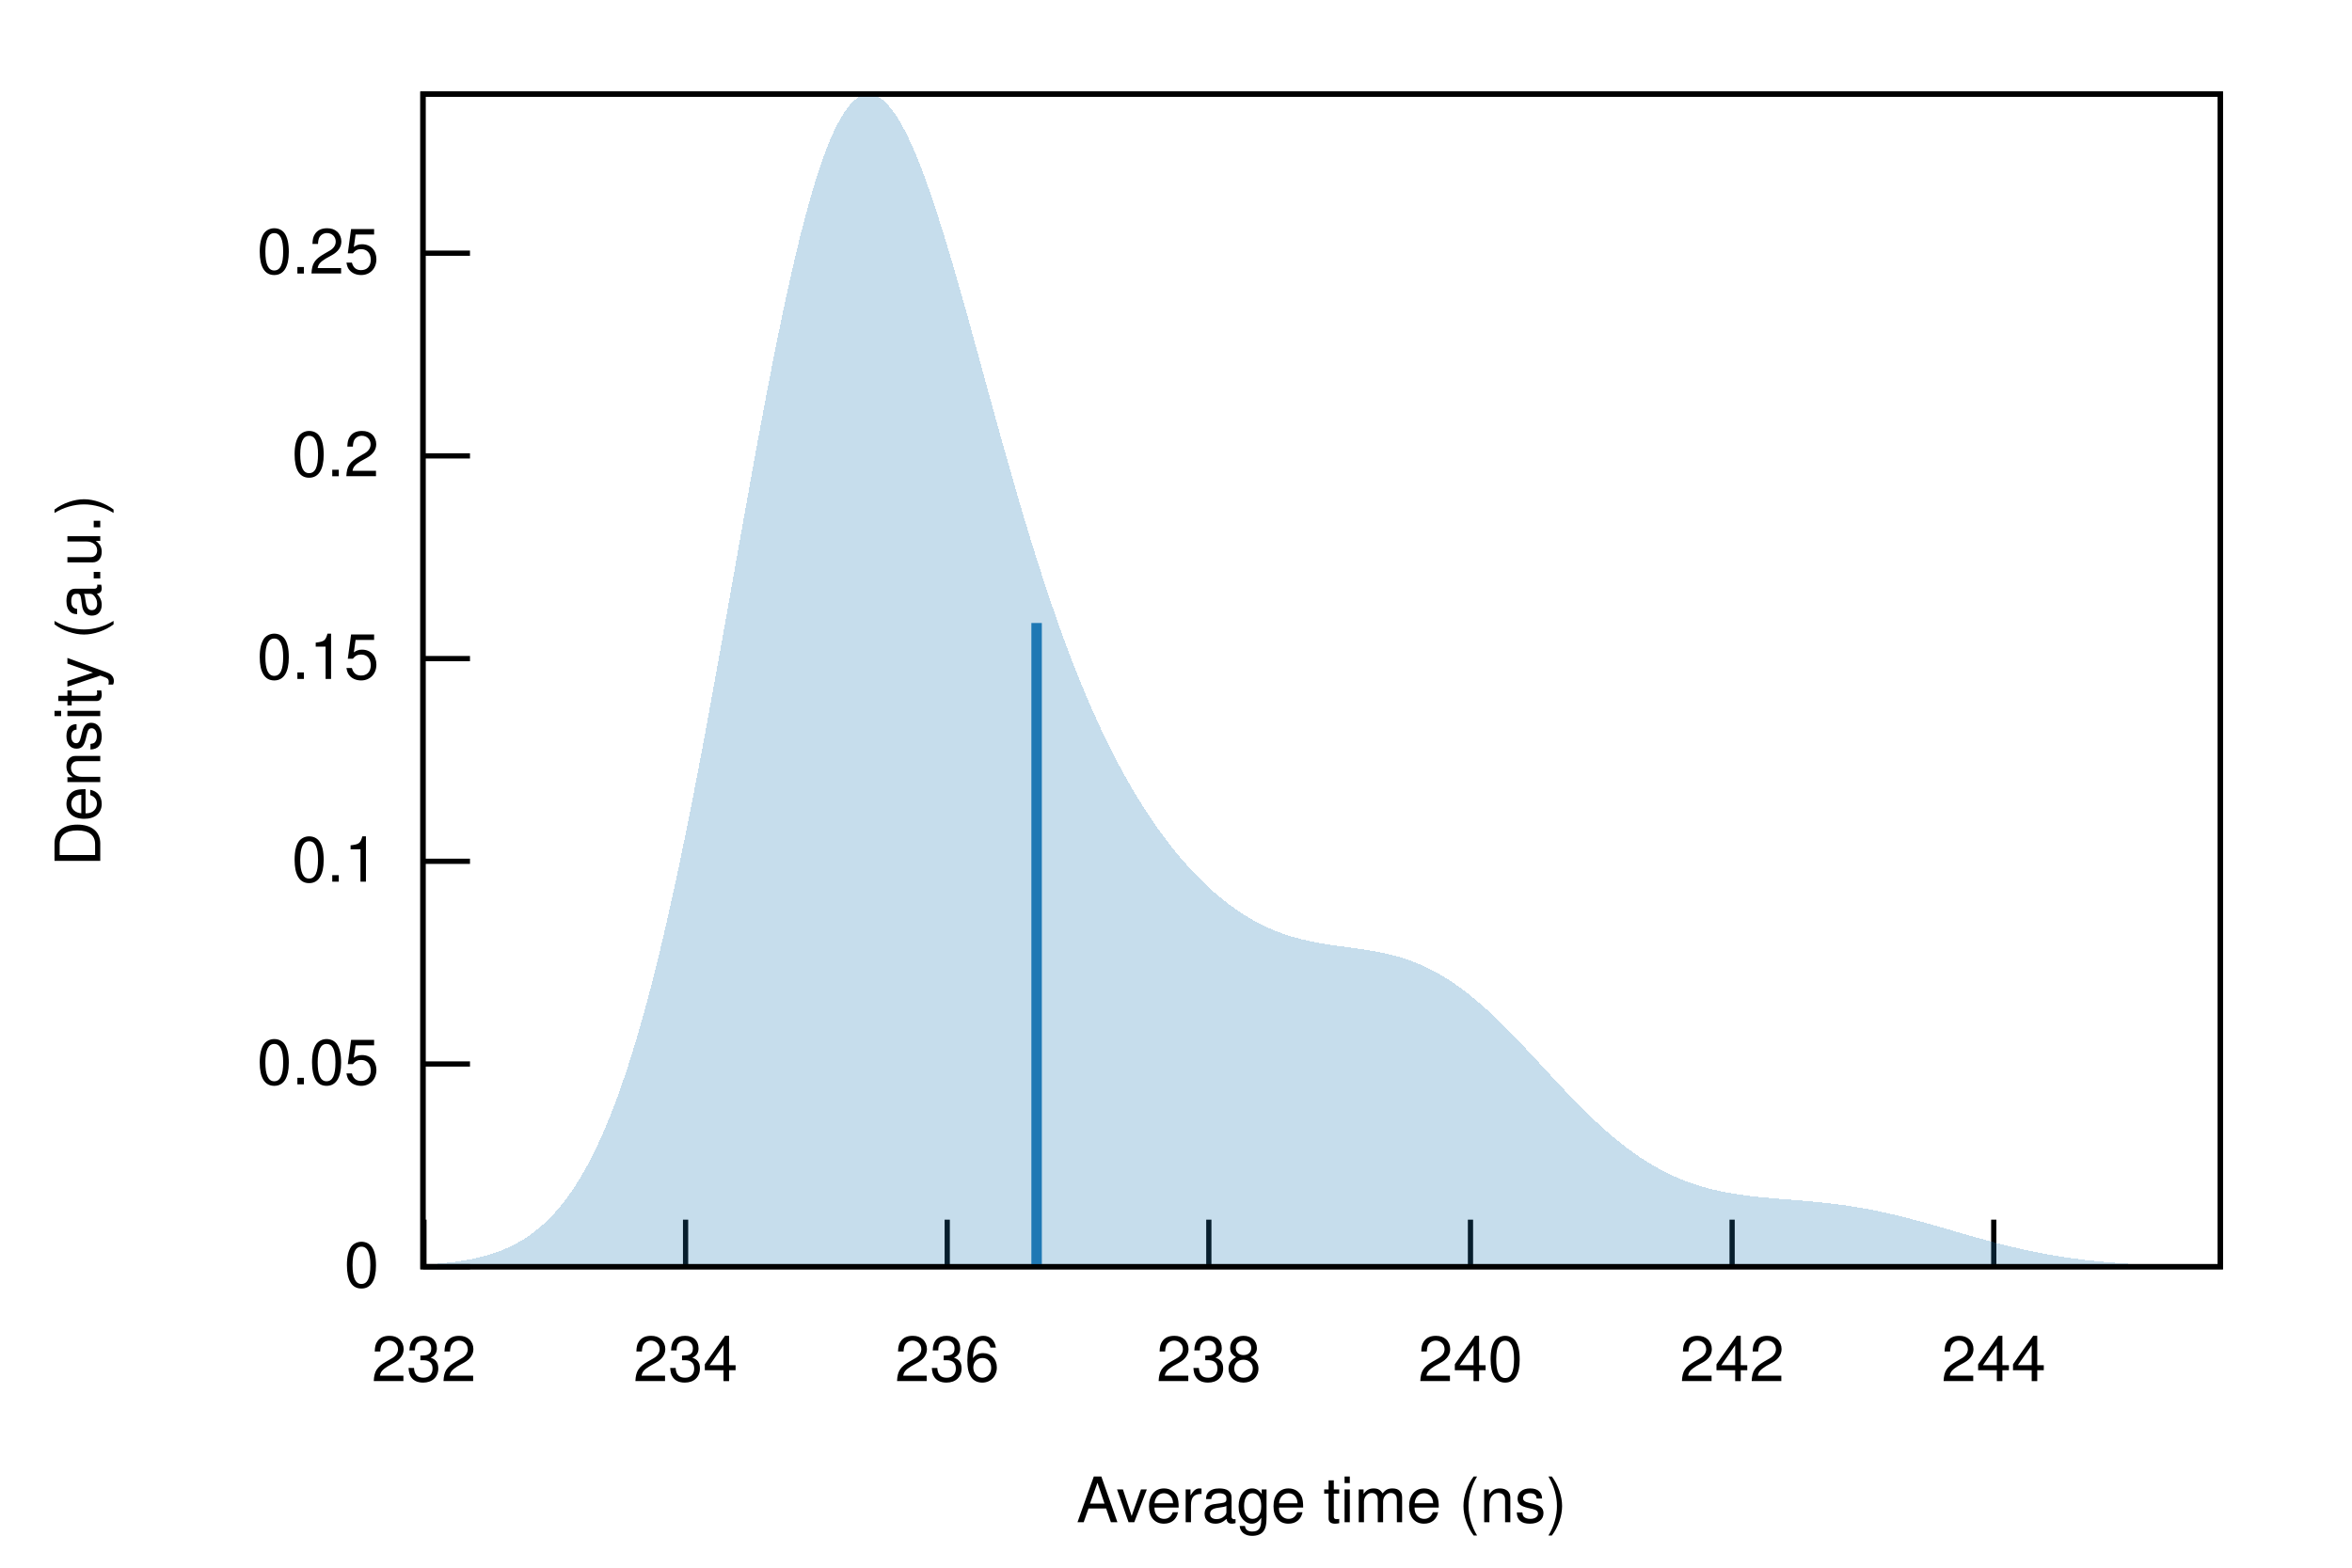
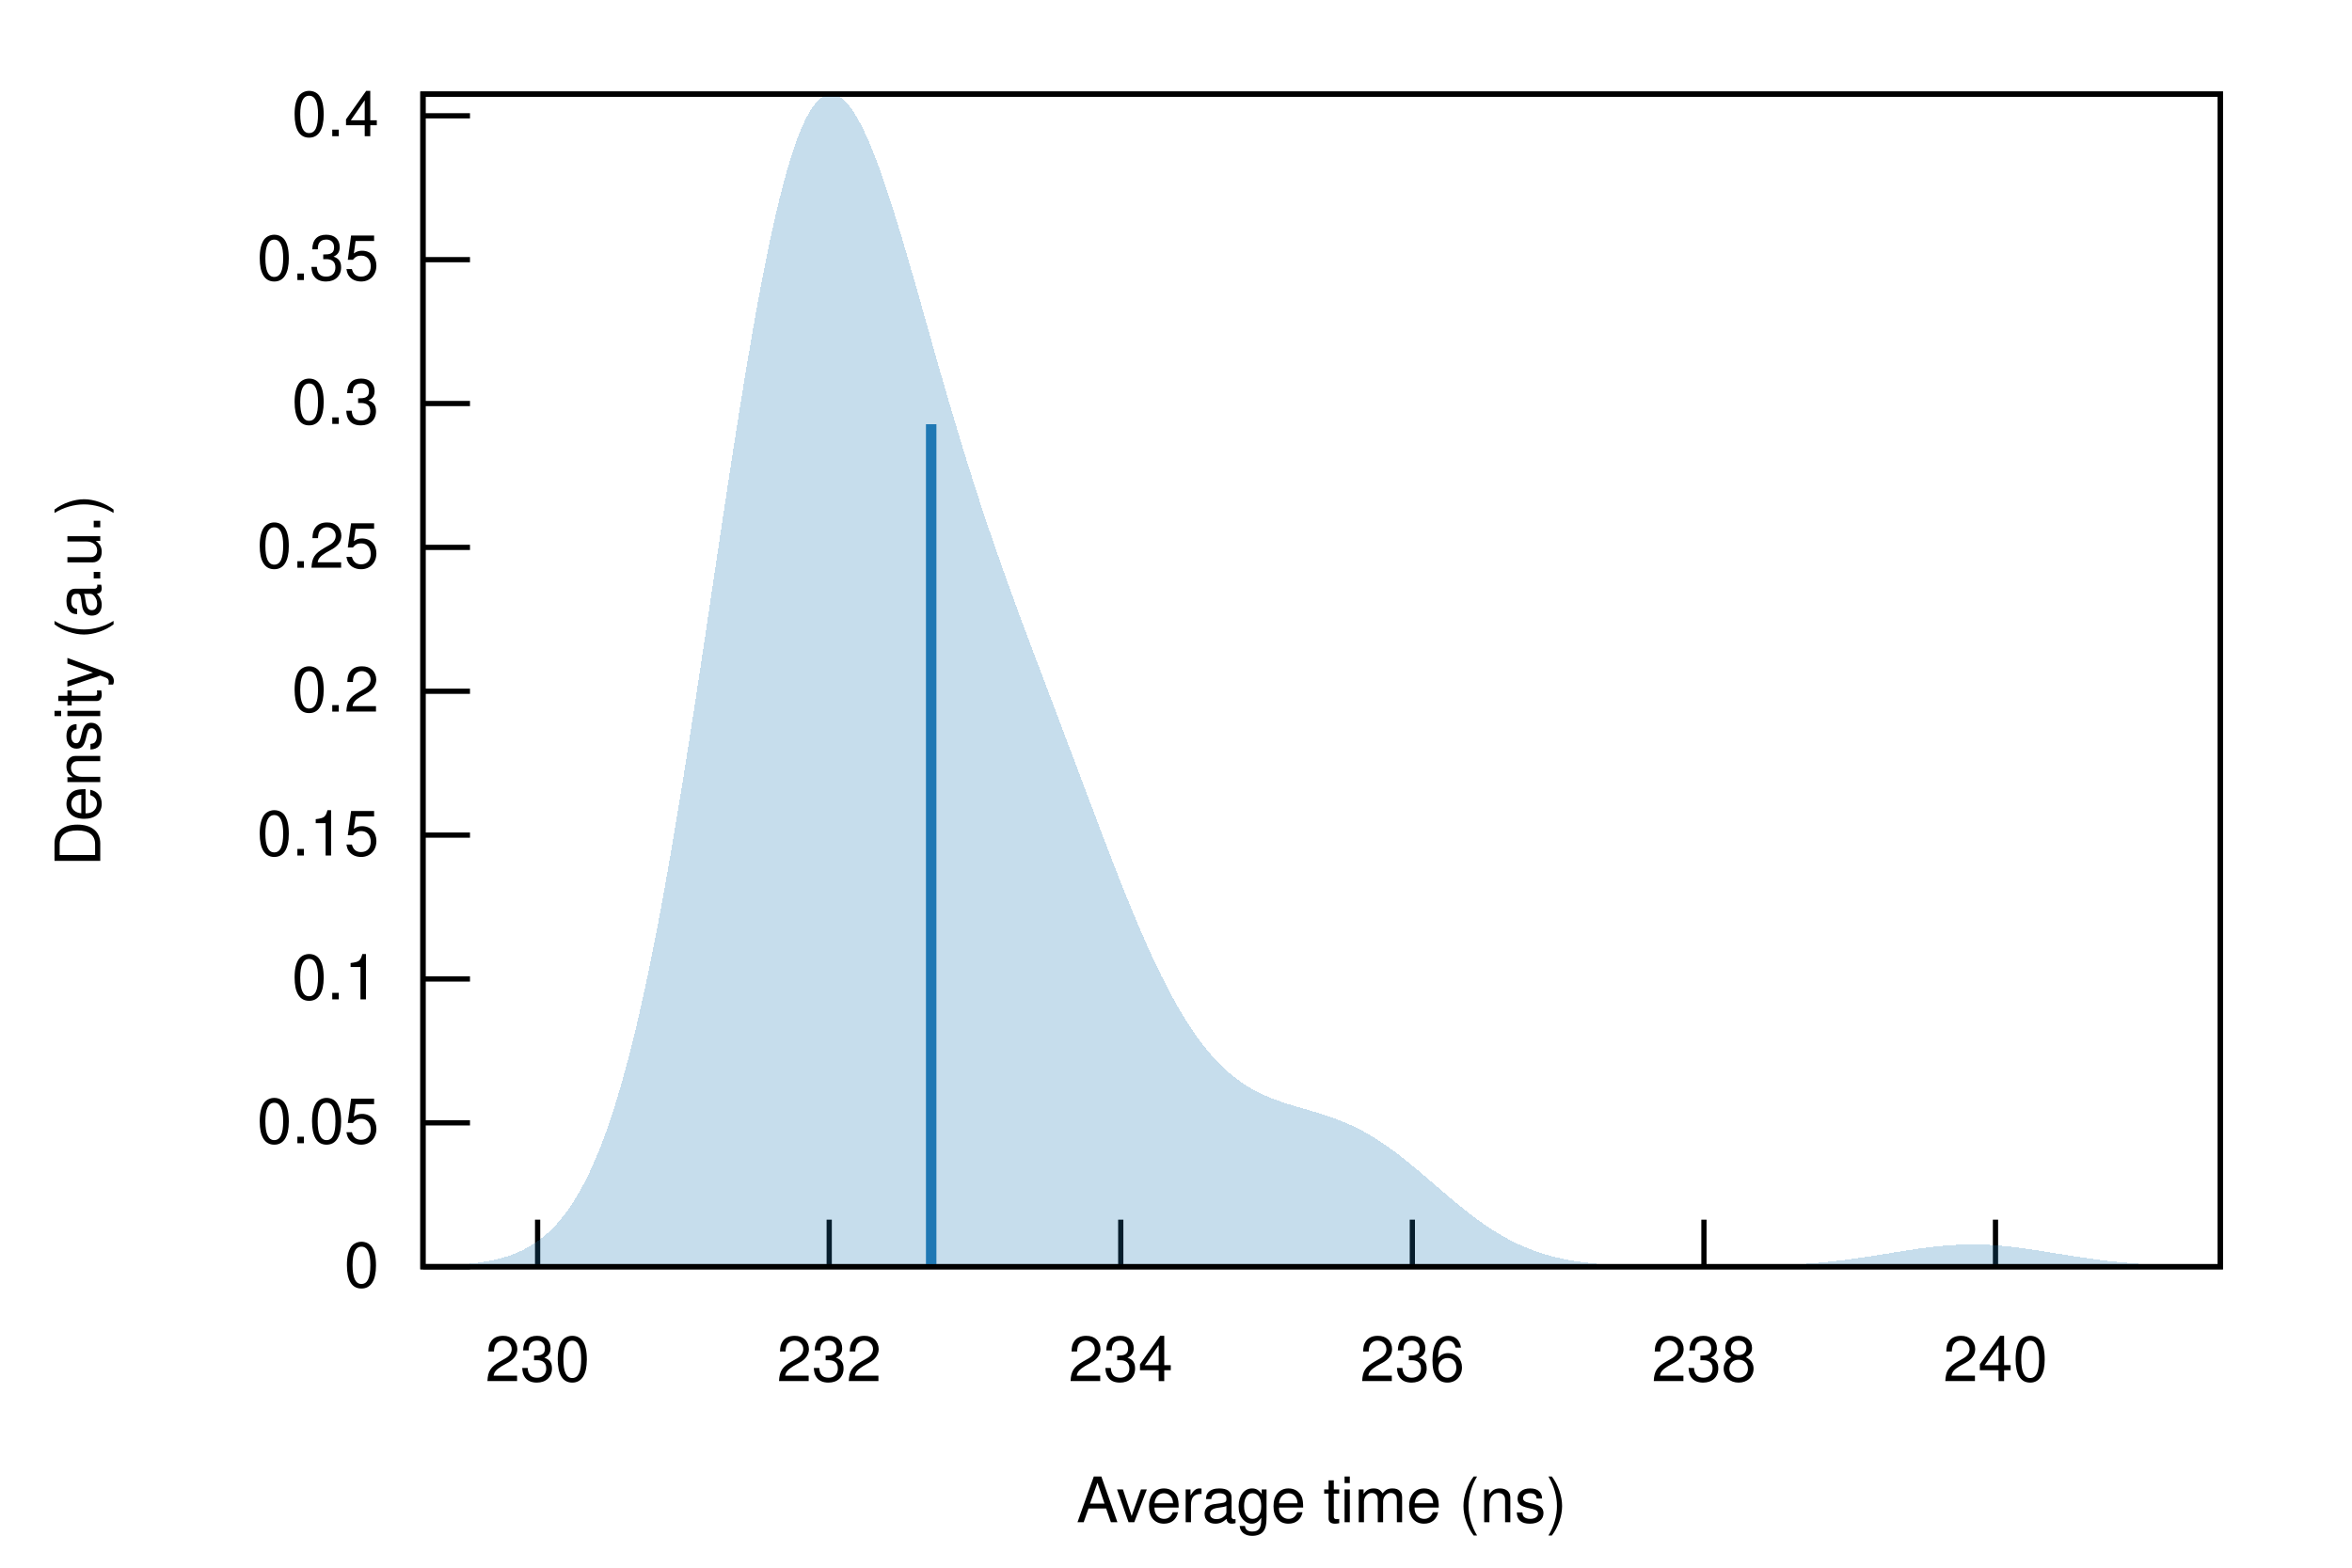
<svg xmlns="http://www.w3.org/2000/svg" xmlns:xlink="http://www.w3.org/1999/xlink" viewBox="0 0 450 300">
  <g id="gnuplot_canvas">
    <rect x="0" y="0" width="450" height="300" fill="none" />
    <defs>
      <circle id="gpDot" r="0.5" stroke-width="0.5" stroke="currentColor" />
      <path id="gpPt0" stroke-width="0.222" stroke="currentColor" d="M-1,0 h2 M0,-1 v2" />
      <path id="gpPt1" stroke-width="0.222" stroke="currentColor" d="M-1,-1 L1,1 M1,-1 L-1,1" />
      <path id="gpPt2" stroke-width="0.222" stroke="currentColor" d="M-1,0 L1,0 M0,-1 L0,1 M-1,-1 L1,1 M-1,1 L1,-1" />
      <rect id="gpPt3" stroke-width="0.222" stroke="currentColor" x="-1" y="-1" width="2" height="2" />
      <rect id="gpPt4" stroke-width="0.222" stroke="currentColor" fill="currentColor" x="-1" y="-1" width="2" height="2" />
      <circle id="gpPt5" stroke-width="0.222" stroke="currentColor" cx="0" cy="0" r="1" />
      <use xlink:href="#gpPt5" id="gpPt6" fill="currentColor" stroke="none" />
      <path id="gpPt7" stroke-width="0.222" stroke="currentColor" d="M0,-1.33 L-1.33,0.67 L1.33,0.67 z" />
      <use xlink:href="#gpPt7" id="gpPt8" fill="currentColor" stroke="none" />
      <use xlink:href="#gpPt7" id="gpPt9" stroke="currentColor" transform="rotate(180)" />
      <use xlink:href="#gpPt9" id="gpPt10" fill="currentColor" stroke="none" />
      <use xlink:href="#gpPt3" id="gpPt11" stroke="currentColor" transform="rotate(45)" />
      <use xlink:href="#gpPt11" id="gpPt12" fill="currentColor" stroke="none" />
      <path id="gpPt13" stroke-width="0.222" stroke="currentColor" d="M0,1.330 L1.265,0.411 L0.782,-1.067 L-0.782,-1.076 L-1.265,0.411 z" />
      <use xlink:href="#gpPt13" id="gpPt14" fill="currentColor" stroke="none" />
      <filter id="textbox" filterUnits="objectBoundingBox" x="0" y="0" height="1" width="1">
        <feFlood flood-color="white" flood-opacity="1" result="bgnd" />
        <feComposite in="SourceGraphic" in2="bgnd" operator="atop" />
      </filter>
      <filter id="greybox" filterUnits="objectBoundingBox" x="0" y="0" height="1" width="1">
        <feFlood flood-color="lightgrey" flood-opacity="1" result="grey" />
        <feComposite in="SourceGraphic" in2="grey" operator="atop" />
      </filter>
    </defs>
    <g fill="none" color="white" stroke="currentColor" stroke-width="1.00" stroke-linecap="butt" stroke-linejoin="miter">
</g>
    <g fill="none" color="black" stroke="currentColor" stroke-width="1.00" stroke-linecap="butt" stroke-linejoin="miter">
      <path stroke="black" d="M80.92,242.40 L89.92,242.40  " />
      <g transform="translate(72.53,246.30)" stroke="none" fill="black" font-family="Helvetica" font-size="12.00" text-anchor="end">
        <text>
          <tspan font-family="Helvetica"> 0</tspan>
        </text>
      </g>
    </g>
    <g fill="none" color="black" stroke="currentColor" stroke-width="1.00" stroke-linecap="butt" stroke-linejoin="miter">
-       <path stroke="black" d="M80.92,203.61 L89.92,203.61  " />
-       <g transform="translate(72.53,207.51)" stroke="none" fill="black" font-family="Helvetica" font-size="12.00" text-anchor="end">
+       <path stroke="black" d="M80.92,214.87 L89.92,214.87  " />
+       <g transform="translate(72.53,218.77)" stroke="none" fill="black" font-family="Helvetica" font-size="12.00" text-anchor="end">
        <text>
          <tspan font-family="Helvetica"> 0.05</tspan>
        </text>
      </g>
    </g>
    <g fill="none" color="black" stroke="currentColor" stroke-width="1.00" stroke-linecap="butt" stroke-linejoin="miter">
-       <path stroke="black" d="M80.92,164.82 L89.92,164.82  " />
-       <g transform="translate(72.53,168.72)" stroke="none" fill="black" font-family="Helvetica" font-size="12.00" text-anchor="end">
+       <path stroke="black" d="M80.92,187.34 L89.92,187.34  " />
+       <g transform="translate(72.53,191.24)" stroke="none" fill="black" font-family="Helvetica" font-size="12.00" text-anchor="end">
        <text>
          <tspan font-family="Helvetica"> 0.1</tspan>
        </text>
      </g>
    </g>
    <g fill="none" color="black" stroke="currentColor" stroke-width="1.00" stroke-linecap="butt" stroke-linejoin="miter">
-       <path stroke="black" d="M80.92,126.03 L89.92,126.03  " />
-       <g transform="translate(72.53,129.93)" stroke="none" fill="black" font-family="Helvetica" font-size="12.00" text-anchor="end">
+       <path stroke="black" d="M80.92,159.81 L89.92,159.81  " />
+       <g transform="translate(72.53,163.71)" stroke="none" fill="black" font-family="Helvetica" font-size="12.00" text-anchor="end">
        <text>
          <tspan font-family="Helvetica"> 0.15</tspan>
        </text>
      </g>
    </g>
    <g fill="none" color="black" stroke="currentColor" stroke-width="1.00" stroke-linecap="butt" stroke-linejoin="miter">
-       <path stroke="black" d="M80.92,87.24 L89.92,87.24  " />
-       <g transform="translate(72.53,91.14)" stroke="none" fill="black" font-family="Helvetica" font-size="12.00" text-anchor="end">
+       <path stroke="black" d="M80.92,132.28 L89.92,132.28  " />
+       <g transform="translate(72.53,136.18)" stroke="none" fill="black" font-family="Helvetica" font-size="12.00" text-anchor="end">
        <text>
          <tspan font-family="Helvetica"> 0.2</tspan>
        </text>
      </g>
    </g>
    <g fill="none" color="black" stroke="currentColor" stroke-width="1.00" stroke-linecap="butt" stroke-linejoin="miter">
-       <path stroke="black" d="M80.92,48.45 L89.92,48.45  " />
-       <g transform="translate(72.53,52.35)" stroke="none" fill="black" font-family="Helvetica" font-size="12.00" text-anchor="end">
+       <path stroke="black" d="M80.92,104.75 L89.92,104.75  " />
+       <g transform="translate(72.53,108.65)" stroke="none" fill="black" font-family="Helvetica" font-size="12.00" text-anchor="end">
        <text>
          <tspan font-family="Helvetica"> 0.25</tspan>
        </text>
      </g>
    </g>
    <g fill="none" color="black" stroke="currentColor" stroke-width="1.00" stroke-linecap="butt" stroke-linejoin="miter">
-       <path stroke="black" d="M81.11,242.40 L81.11,233.40  " />
-       <g transform="translate(81.11,264.30)" stroke="none" fill="black" font-family="Helvetica" font-size="12.00" text-anchor="middle">
+       <path stroke="black" d="M80.92,77.22 L89.92,77.22  " />
+       <g transform="translate(72.53,81.12)" stroke="none" fill="black" font-family="Helvetica" font-size="12.00" text-anchor="end">
+         <text>
+           <tspan font-family="Helvetica"> 0.3</tspan>
+         </text>
+       </g>
+     </g>
+     <g fill="none" color="black" stroke="currentColor" stroke-width="1.00" stroke-linecap="butt" stroke-linejoin="miter">
+       <path stroke="black" d="M80.92,49.69 L89.92,49.69  " />
+       <g transform="translate(72.53,53.59)" stroke="none" fill="black" font-family="Helvetica" font-size="12.00" text-anchor="end">
+         <text>
+           <tspan font-family="Helvetica"> 0.35</tspan>
+         </text>
+       </g>
+     </g>
+     <g fill="none" color="black" stroke="currentColor" stroke-width="1.00" stroke-linecap="butt" stroke-linejoin="miter">
+       <path stroke="black" d="M80.92,22.16 L89.92,22.16  " />
+       <g transform="translate(72.53,26.06)" stroke="none" fill="black" font-family="Helvetica" font-size="12.00" text-anchor="end">
+         <text>
+           <tspan font-family="Helvetica"> 0.4</tspan>
+         </text>
+       </g>
+     </g>
+     <g fill="none" color="black" stroke="currentColor" stroke-width="1.00" stroke-linecap="butt" stroke-linejoin="miter">
+       <path stroke="black" d="M102.86,242.40 L102.86,233.40  " />
+       <g transform="translate(102.86,264.30)" stroke="none" fill="black" font-family="Helvetica" font-size="12.00" text-anchor="middle">
+         <text>
+           <tspan font-family="Helvetica"> 230</tspan>
+         </text>
+       </g>
+     </g>
+     <g fill="none" color="black" stroke="currentColor" stroke-width="1.00" stroke-linecap="butt" stroke-linejoin="miter">
+       <path stroke="black" d="M158.65,242.40 L158.65,233.40  " />
+       <g transform="translate(158.65,264.30)" stroke="none" fill="black" font-family="Helvetica" font-size="12.00" text-anchor="middle">
        <text>
          <tspan font-family="Helvetica"> 232</tspan>
        </text>
      </g>
    </g>
    <g fill="none" color="black" stroke="currentColor" stroke-width="1.00" stroke-linecap="butt" stroke-linejoin="miter">
-       <path stroke="black" d="M131.17,242.40 L131.17,233.40  " />
-       <g transform="translate(131.17,264.30)" stroke="none" fill="black" font-family="Helvetica" font-size="12.00" text-anchor="middle">
+       <path stroke="black" d="M214.43,242.40 L214.43,233.40  " />
+       <g transform="translate(214.43,264.30)" stroke="none" fill="black" font-family="Helvetica" font-size="12.00" text-anchor="middle">
        <text>
          <tspan font-family="Helvetica"> 234</tspan>
        </text>
      </g>
    </g>
    <g fill="none" color="black" stroke="currentColor" stroke-width="1.00" stroke-linecap="butt" stroke-linejoin="miter">
-       <path stroke="black" d="M181.23,242.40 L181.23,233.40  " />
-       <g transform="translate(181.23,264.30)" stroke="none" fill="black" font-family="Helvetica" font-size="12.00" text-anchor="middle">
+       <path stroke="black" d="M270.22,242.40 L270.22,233.40  " />
+       <g transform="translate(270.22,264.30)" stroke="none" fill="black" font-family="Helvetica" font-size="12.00" text-anchor="middle">
        <text>
          <tspan font-family="Helvetica"> 236</tspan>
        </text>
      </g>
    </g>
    <g fill="none" color="black" stroke="currentColor" stroke-width="1.00" stroke-linecap="butt" stroke-linejoin="miter">
-       <path stroke="black" d="M231.28,242.40 L231.28,233.40  " />
-       <g transform="translate(231.28,264.30)" stroke="none" fill="black" font-family="Helvetica" font-size="12.00" text-anchor="middle">
+       <path stroke="black" d="M326.01,242.40 L326.01,233.40  " />
+       <g transform="translate(326.01,264.30)" stroke="none" fill="black" font-family="Helvetica" font-size="12.00" text-anchor="middle">
        <text>
          <tspan font-family="Helvetica"> 238</tspan>
        </text>
      </g>
    </g>
    <g fill="none" color="black" stroke="currentColor" stroke-width="1.00" stroke-linecap="butt" stroke-linejoin="miter">
-       <path stroke="black" d="M281.34,242.40 L281.34,233.40  " />
-       <g transform="translate(281.34,264.30)" stroke="none" fill="black" font-family="Helvetica" font-size="12.00" text-anchor="middle">
+       <path stroke="black" d="M381.79,242.40 L381.79,233.40  " />
+       <g transform="translate(381.79,264.30)" stroke="none" fill="black" font-family="Helvetica" font-size="12.00" text-anchor="middle">
        <text>
          <tspan font-family="Helvetica"> 240</tspan>
-         </text>
-       </g>
-     </g>
-     <g fill="none" color="black" stroke="currentColor" stroke-width="1.00" stroke-linecap="butt" stroke-linejoin="miter">
-       <path stroke="black" d="M331.40,242.40 L331.40,233.40  " />
-       <g transform="translate(331.40,264.30)" stroke="none" fill="black" font-family="Helvetica" font-size="12.00" text-anchor="middle">
-         <text>
-           <tspan font-family="Helvetica"> 242</tspan>
-         </text>
-       </g>
-     </g>
-     <g fill="none" color="black" stroke="currentColor" stroke-width="1.00" stroke-linecap="butt" stroke-linejoin="miter">
-       <path stroke="black" d="M381.46,242.40 L381.46,233.40  " />
-       <g transform="translate(381.46,264.30)" stroke="none" fill="black" font-family="Helvetica" font-size="12.00" text-anchor="middle">
-         <text>
-           <tspan font-family="Helvetica"> 244</tspan>
        </text>
      </g>
    </g>
    <g fill="none" color="black" stroke="currentColor" stroke-width="1.00" stroke-linecap="butt" stroke-linejoin="miter">
</g>
    <g fill="none" color="black" stroke="currentColor" stroke-width="1.00" stroke-linecap="butt" stroke-linejoin="miter">
      <path stroke="black" d="M80.92,18.01 L80.92,242.40 L424.82,242.40 L424.82,18.01 L80.92,18.01 Z  " />
    </g>
    <g fill="none" color="black" stroke="currentColor" stroke-width="1.00" stroke-linecap="butt" stroke-linejoin="miter">
      <g transform="translate(19.18,130.21) rotate(270)" stroke="none" fill="black" font-family="Helvetica" font-size="12.00" text-anchor="middle">
        <text>
          <tspan font-family="Helvetica">Density (a.u.)</tspan>
        </text>
      </g>
    </g>
    <g fill="none" color="black" stroke="currentColor" stroke-width="1.00" stroke-linecap="butt" stroke-linejoin="miter">
      <g transform="translate(252.87,291.30)" stroke="none" fill="black" font-family="Helvetica" font-size="12.00" text-anchor="middle">
        <text>
          <tspan font-family="Helvetica">Average time (ns)</tspan>
        </text>
      </g>
    </g>
    <g fill="none" color="black" stroke="currentColor" stroke-width="1.00" stroke-linecap="butt" stroke-linejoin="miter">
</g>
    <g id="gnuplot_plot_1">
      <g fill="none" color="black" stroke="currentColor" stroke-width="1.00" stroke-linecap="butt" stroke-linejoin="miter">
        <g stroke="none" shape-rendering="crispEdges">
-           <polygon fill="rgb( 31, 120, 180)" fill-opacity="0.25" points="80.92,242.03 81.61,241.99 82.30,241.94 82.99,241.89 83.68,241.84 84.37,241.77 85.06,241.71 85.74,241.63 86.43,241.55 87.12,241.46 87.81,241.36 88.50,241.25 89.19,241.14 89.88,241.01 90.57,240.87 91.26,240.72 91.95,240.55 92.64,240.37 93.33,240.18 94.01,239.97 94.70,239.74 95.39,239.49 96.08,239.22 96.77,238.93 97.46,238.62 98.15,238.29 98.84,237.92 99.53,237.54 100.22,237.12 100.91,236.67 101.60,236.19 102.28,235.68 102.97,235.12 103.66,234.54 104.35,233.91 105.04,233.24 105.73,232.53 106.42,231.77 107.11,230.96 107.80,230.11 108.49,229.20 109.18,228.24 109.87,227.22 110.55,226.14 111.24,225.01 111.93,223.81 112.62,222.55 113.31,221.22 114.00,219.82 114.69,218.35 115.38,216.81 116.07,215.20 116.76,213.51 117.45,211.74 118.14,209.90 118.82,207.97 119.51,205.97 120.20,203.88 120.89,201.71 121.58,199.46 122.27,197.12 122.96,194.70 123.65,192.20 124.34,189.61 125.03,186.93 125.72,184.18 126.41,181.34 127.09,178.42 127.78,175.42 128.47,172.35 129.16,169.19 129.85,165.97 130.54,162.67 131.23,159.30 131.92,155.87 132.61,152.38 133.30,148.82 133.99,145.22 134.68,141.56 135.37,137.85 136.05,134.11 136.74,130.33 137.43,126.51 138.12,122.67 138.81,118.81 139.50,114.94 140.19,111.06 140.88,107.18 141.57,103.30 142.26,99.43 142.95,95.58 143.64,91.75 144.32,87.96 145.01,84.20 145.70,80.49 146.39,76.82 147.08,73.22 147.77,69.68 148.46,66.22 149.15,62.83 149.84,59.52 150.53,56.31 151.22,53.20 151.91,50.18 152.59,47.28 153.28,44.49 153.97,41.82 154.66,39.28 155.35,36.86 156.04,34.57 156.73,32.43 157.42,30.42 158.11,28.56 158.80,26.84 159.49,25.27 160.18,23.85 160.86,22.59 161.55,21.48 162.24,20.52 162.93,19.72 163.62,19.07 164.31,18.58 165.00,18.24 165.69,18.05 166.38,18.01 167.07,18.12 167.76,18.38 168.45,18.78 169.13,19.32 169.82,19.99 170.51,20.81 171.20,21.74 171.89,22.81 172.58,24.00 173.27,25.30 173.96,26.71 174.65,28.23 175.34,29.85 176.03,31.56 176.72,33.37 177.40,35.26 178.09,37.23 178.78,39.27 179.47,41.39 180.16,43.56 180.85,45.79 181.54,48.07 182.23,50.40 182.92,52.77 183.61,55.17 184.30,57.61 184.99,60.06 185.68,62.54 186.36,65.04 187.05,67.54 187.74,70.05 188.43,72.57 189.12,75.08 189.81,77.59 190.50,80.08 191.19,82.57 191.88,85.04 192.57,87.48 193.26,89.91 193.95,92.32 194.63,94.69 195.32,97.04 196.01,99.36 196.70,101.64 197.39,103.89 198.08,106.10 198.77,108.28 199.46,110.42 200.15,112.52 200.84,114.58 201.53,116.60 202.22,118.58 202.90,120.52 203.59,122.42 204.28,124.27 204.97,126.09 205.66,127.86 206.35,129.60 207.04,131.29 207.73,132.94 208.42,134.56 209.11,136.13 209.80,137.66 210.49,139.16 211.17,140.62 211.86,142.05 212.55,143.43 213.24,144.79 213.93,146.10 214.62,147.39 215.31,148.64 216.00,149.86 216.69,151.04 217.38,152.20 218.07,153.33 218.76,154.42 219.44,155.49 220.13,156.53 220.82,157.54 221.51,158.52 222.20,159.48 222.89,160.41 223.58,161.32 224.27,162.20 224.96,163.06 225.65,163.89 226.34,164.70 227.03,165.48 227.71,166.24 228.40,166.98 229.09,167.70 229.78,168.39 230.47,169.07 231.16,169.72 231.85,170.35 232.54,170.95 233.23,171.54 233.92,172.10 234.61,172.65 235.30,173.17 235.99,173.68 236.67,174.16 237.36,174.62 238.05,175.07 238.74,175.49 239.43,175.90 240.12,176.28 240.81,176.65 241.50,177.00 242.19,177.33 242.88,177.64 243.57,177.94 244.26,178.22 244.94,178.48 245.63,178.73 246.32,178.96 247.01,179.18 247.70,179.38 248.39,179.57 249.08,179.75 249.77,179.91 250.46,180.07 251.15,180.21 251.84,180.34 252.53,180.47 253.21,180.59 253.90,180.70 254.59,180.81 255.28,180.91 255.97,181.01 256.66,181.10 257.35,181.19 258.04,181.29 258.73,181.38 259.42,181.48 260.11,181.57 260.80,181.68 261.48,181.78 262.17,181.89 262.86,182.01 263.55,182.14 264.24,182.28 264.93,182.42 265.62,182.58 266.31,182.75 267.00,182.93 267.69,183.13 268.38,183.33 269.07,183.56 269.75,183.80 270.44,184.05 271.13,184.33 271.82,184.62 272.51,184.92 273.20,185.25 273.89,185.60 274.58,185.96 275.27,186.34 275.96,186.74 276.65,187.16 277.34,187.60 278.03,188.06 278.71,188.54 279.40,189.03 280.09,189.55 280.78,190.08 281.47,190.63 282.16,191.19 282.85,191.78 283.54,192.38 284.23,192.99 284.92,193.62 285.61,194.26 286.30,194.92 286.98,195.59 287.67,196.27 288.36,196.96 289.05,197.66 289.74,198.37 290.43,199.09 291.12,199.81 291.81,200.54 292.50,201.28 293.19,202.02 293.88,202.76 294.57,203.50 295.25,204.25 295.94,204.99 296.63,205.73 297.32,206.47 298.01,207.21 298.70,207.94 299.39,208.67 300.08,209.40 300.77,210.11 301.46,210.82 302.15,211.52 302.84,212.21 303.52,212.89 304.21,213.56 304.90,214.22 305.59,214.86 306.28,215.50 306.97,216.12 307.66,216.72 308.35,217.32 309.04,217.89 309.73,218.46 310.42,219.01 311.11,219.54 311.79,220.05 312.48,220.55 313.17,221.04 313.86,221.51 314.55,221.96 315.24,222.39 315.93,222.81 316.62,223.21 317.31,223.60 318.00,223.97 318.69,224.33 319.38,224.66 320.06,224.99 320.75,225.29 321.44,225.59 322.13,225.87 322.82,226.13 323.51,226.38 324.20,226.61 324.89,226.84 325.58,227.05 326.27,227.24 326.96,227.43 327.65,227.60 328.34,227.77 329.02,227.92 329.71,228.06 330.40,228.20 331.09,228.32 331.78,228.44 332.47,228.55 333.16,228.65 333.85,228.74 334.54,228.83 335.23,228.91 335.92,228.99 336.61,229.06 337.29,229.13 337.98,229.20 338.67,229.26 339.36,229.32 340.05,229.38 340.74,229.43 341.43,229.49 342.12,229.54 342.81,229.60 343.50,229.66 344.19,229.71 344.88,229.77 345.56,229.83 346.25,229.89 346.94,229.95 347.63,230.02 348.32,230.09 349.01,230.16 349.70,230.24 350.39,230.32 351.08,230.40 351.77,230.49 352.46,230.58 353.15,230.68 353.83,230.78 354.52,230.89 355.21,231.00 355.90,231.12 356.59,231.24 357.28,231.36 357.97,231.50 358.66,231.63 359.35,231.77 360.04,231.92 360.73,232.07 361.42,232.23 362.10,232.39 362.79,232.55 363.48,232.72 364.17,232.89 364.86,233.06 365.55,233.24 366.24,233.43 366.93,233.61 367.62,233.80 368.31,233.99 369.00,234.18 369.69,234.38 370.37,234.57 371.06,234.77 371.75,234.97 372.44,235.17 373.13,235.37 373.82,235.57 374.51,235.77 375.20,235.97 375.89,236.17 376.58,236.36 377.27,236.56 377.96,236.76 378.65,236.95 379.33,237.14 380.02,237.33 380.71,237.52 381.40,237.70 382.09,237.88 382.78,238.06 383.47,238.23 384.16,238.41 384.85,238.57 385.54,238.74 386.23,238.90 386.92,239.05 387.60,239.21 388.29,239.35 388.98,239.50 389.67,239.64 390.36,239.77 391.05,239.90 391.74,240.03 392.43,240.15 393.12,240.27 393.81,240.39 394.50,240.50 395.19,240.60 395.87,240.70 396.56,240.80 397.25,240.89 397.94,240.98 398.63,241.07 399.32,241.15 400.01,241.22 400.70,241.30 401.39,241.37 402.08,241.43 402.77,241.50 403.46,241.56 404.14,241.61 404.83,241.67 405.52,241.72 406.21,241.77 406.90,241.81 407.59,241.85 408.28,241.89 408.97,241.93 409.66,241.96 410.35,242.00 411.04,242.03 411.73,242.06 412.41,242.08 413.10,242.11 413.79,242.13 414.48,242.15 415.17,242.17 415.86,242.19 416.55,242.21 417.24,242.23 417.93,242.24 418.62,242.25 419.31,242.27 420.00,242.28 420.68,242.29 421.37,242.30 422.06,242.31 422.75,242.32 423.44,242.32 424.13,242.33 424.82,242.34 424.82,242.40 424.13,242.40 423.44,242.40 422.75,242.40 422.06,242.40 421.37,242.40 420.68,242.40 420.00,242.40 419.31,242.40 418.62,242.40 417.93,242.40 417.24,242.40 416.55,242.40 415.86,242.40 415.17,242.40 414.48,242.40 413.79,242.40 413.10,242.40 412.41,242.40 411.73,242.40 411.04,242.40 410.35,242.40 409.66,242.40 408.97,242.40 408.28,242.40 407.59,242.40 406.90,242.40 406.21,242.40 405.52,242.40 404.83,242.40 404.14,242.40 403.46,242.40 402.77,242.40 402.08,242.40 401.39,242.40 400.70,242.40 400.01,242.40 399.32,242.40 398.63,242.40 397.94,242.40 397.25,242.40 396.56,242.40 395.87,242.40 395.19,242.40 394.50,242.40 393.81,242.40 393.12,242.40 392.43,242.40 391.74,242.40 391.05,242.40 390.36,242.40 389.67,242.40 388.98,242.40 388.29,242.40 387.60,242.40 386.92,242.40 386.23,242.40 385.54,242.40 384.85,242.40 384.16,242.40 383.47,242.40 382.78,242.40 382.09,242.40 381.40,242.40 380.71,242.40 380.02,242.40 379.33,242.40 378.65,242.40 377.96,242.40 377.27,242.40 376.58,242.40 375.89,242.40 375.20,242.40 374.51,242.40 373.82,242.40 373.13,242.40 372.44,242.40 371.75,242.40 371.06,242.40 370.37,242.40 369.69,242.40 369.00,242.40 368.31,242.40 367.62,242.40 366.93,242.40 366.24,242.40 365.55,242.40 364.86,242.40 364.17,242.40 363.48,242.40 362.79,242.40 362.10,242.40 361.42,242.40 360.73,242.40 360.04,242.40 359.35,242.40 358.66,242.40 357.97,242.40 357.28,242.40 356.59,242.40 355.90,242.40 355.21,242.40 354.52,242.40 353.83,242.40 353.15,242.40 352.46,242.40 351.77,242.40 351.08,242.40 350.39,242.40 349.70,242.40 349.01,242.40 348.32,242.40 347.63,242.40 346.94,242.40 346.25,242.40 345.56,242.40 344.88,242.40 344.19,242.40 343.50,242.40 342.81,242.40 342.12,242.40 341.43,242.40 340.74,242.40 340.05,242.40 339.36,242.40 338.67,242.40 337.98,242.40 337.29,242.40 336.61,242.40 335.92,242.40 335.23,242.40 334.54,242.40 333.85,242.40 333.16,242.40 332.47,242.40 331.78,242.40 331.09,242.40 330.40,242.40 329.71,242.40 329.02,242.40 328.34,242.40 327.65,242.40 326.96,242.40 326.27,242.40 325.58,242.40 324.89,242.40 324.20,242.40 323.51,242.40 322.82,242.40 322.13,242.40 321.44,242.40 320.75,242.40 320.06,242.40 319.38,242.40 318.69,242.40 318.00,242.40 317.31,242.40 316.62,242.40 315.93,242.40 315.24,242.40 314.55,242.40 313.86,242.40 313.17,242.40 312.48,242.40 311.79,242.40 311.11,242.40 310.42,242.40 309.73,242.40 309.04,242.40 308.35,242.40 307.66,242.40 306.97,242.40 306.28,242.40 305.59,242.40 304.90,242.40 304.21,242.40 303.52,242.40 302.84,242.40 302.15,242.40 301.46,242.40 300.77,242.40 300.08,242.40 299.39,242.40 298.70,242.40 298.01,242.40 297.32,242.40 296.63,242.40 295.94,242.40 295.25,242.40 294.57,242.40 293.88,242.40 293.19,242.40 292.50,242.40 291.81,242.40 291.12,242.40 290.43,242.40 289.74,242.40 289.05,242.40 288.36,242.40 287.67,242.40 286.98,242.40 286.30,242.40 285.61,242.40 284.92,242.40 284.23,242.40 283.54,242.40 282.85,242.40 282.16,242.40 281.47,242.40 280.78,242.40 280.09,242.40 279.40,242.40 278.71,242.40 278.03,242.40 277.34,242.40 276.65,242.40 275.96,242.40 275.27,242.40 274.58,242.40 273.89,242.40 273.20,242.40 272.51,242.40 271.82,242.40 271.13,242.40 270.44,242.40 269.75,242.40 269.07,242.40 268.38,242.40 267.69,242.40 267.00,242.40 266.31,242.40 265.62,242.40 264.93,242.40 264.24,242.40 263.55,242.40 262.86,242.40 262.17,242.40 261.48,242.40 260.80,242.40 260.11,242.40 259.42,242.40 258.73,242.40 258.04,242.40 257.35,242.40 256.66,242.40 255.97,242.40 255.28,242.40 254.59,242.40 253.90,242.40 253.21,242.40 252.53,242.40 251.84,242.40 251.15,242.40 250.46,242.40 249.77,242.40 249.08,242.40 248.39,242.40 247.70,242.40 247.01,242.40 246.32,242.40 245.63,242.40 244.94,242.40 244.26,242.40 243.57,242.40 242.88,242.40 242.19,242.40 241.50,242.40 240.81,242.40 240.12,242.40 239.43,242.40 238.74,242.40 238.05,242.40 237.36,242.40 236.67,242.40 235.99,242.40 235.30,242.40 234.61,242.40 233.92,242.40 233.23,242.40 232.54,242.40 231.85,242.40 231.16,242.40 230.47,242.40 229.78,242.40 229.09,242.40 228.40,242.40 227.71,242.40 227.03,242.40 226.34,242.40 225.65,242.40 224.96,242.40 224.27,242.40 223.58,242.40 222.89,242.40 222.20,242.40 221.51,242.40 220.82,242.40 220.13,242.40 219.44,242.40 218.76,242.40 218.07,242.40 217.38,242.40 216.69,242.40 216.00,242.40 215.31,242.40 214.62,242.40 213.93,242.40 213.24,242.40 212.55,242.40 211.86,242.40 211.17,242.40 210.49,242.40 209.80,242.40 209.11,242.40 208.42,242.40 207.73,242.40 207.04,242.40 206.35,242.40 205.66,242.40 204.97,242.40 204.28,242.40 203.59,242.40 202.90,242.40 202.22,242.40 201.53,242.40 200.84,242.40 200.15,242.40 199.46,242.40 198.77,242.40 198.08,242.40 197.39,242.40 196.70,242.40 196.01,242.40 195.32,242.40 194.63,242.40 193.95,242.40 193.26,242.40 192.57,242.40 191.88,242.40 191.19,242.40 190.50,242.40 189.81,242.40 189.12,242.40 188.43,242.40 187.74,242.40 187.05,242.40 186.36,242.40 185.68,242.40 184.99,242.40 184.30,242.40 183.61,242.40 182.92,242.40 182.23,242.40 181.54,242.40 180.85,242.40 180.16,242.40 179.47,242.40 178.78,242.40 178.09,242.40 177.40,242.40 176.72,242.40 176.03,242.40 175.34,242.40 174.65,242.40 173.96,242.40 173.27,242.40 172.58,242.40 171.89,242.40 171.20,242.40 170.51,242.40 169.82,242.40 169.13,242.40 168.45,242.40 167.76,242.40 167.07,242.40 166.38,242.40 165.69,242.40 165.00,242.40 164.31,242.40 163.62,242.40 162.93,242.40 162.24,242.40 161.55,242.40 160.86,242.40 160.18,242.40 159.49,242.40 158.80,242.40 158.11,242.40 157.42,242.40 156.73,242.40 156.04,242.40 155.35,242.40 154.66,242.40 153.97,242.40 153.28,242.40 152.59,242.40 151.91,242.40 151.22,242.40 150.53,242.40 149.84,242.40 149.15,242.40 148.46,242.40 147.77,242.40 147.08,242.40 146.39,242.40 145.70,242.40 145.01,242.40 144.32,242.40 143.64,242.40 142.95,242.40 142.26,242.40 141.57,242.40 140.88,242.40 140.19,242.40 139.50,242.40 138.81,242.40 138.12,242.40 137.43,242.40 136.74,242.40 136.05,242.40 135.37,242.40 134.68,242.40 133.99,242.40 133.30,242.40 132.61,242.40 131.92,242.40 131.23,242.40 130.54,242.40 129.85,242.40 129.16,242.40 128.47,242.40 127.78,242.40 127.09,242.40 126.41,242.40 125.72,242.40 125.03,242.40 124.34,242.40 123.65,242.40 122.96,242.40 122.27,242.40 121.58,242.40 120.89,242.40 120.20,242.40 119.51,242.40 118.82,242.40 118.14,242.40 117.45,242.40 116.76,242.40 116.07,242.40 115.38,242.40 114.69,242.40 114.00,242.40 113.31,242.40 112.62,242.40 111.93,242.40 111.24,242.40 110.55,242.40 109.87,242.40 109.18,242.40 108.49,242.40 107.80,242.40 107.11,242.40 106.42,242.40 105.73,242.40 105.04,242.40 104.35,242.40 103.66,242.40 102.97,242.40 102.28,242.40 101.60,242.40 100.91,242.40 100.22,242.40 99.53,242.40 98.84,242.40 98.15,242.40 97.46,242.40 96.77,242.40 96.08,242.40 95.39,242.40 94.70,242.40 94.01,242.40 93.33,242.40 92.64,242.40 91.95,242.40 91.26,242.40 90.57,242.40 89.88,242.40 89.19,242.40 88.50,242.40 87.81,242.40 87.12,242.40 86.43,242.40 85.74,242.40 85.06,242.40 84.37,242.40 83.68,242.40 82.99,242.40 82.30,242.40 81.61,242.40 80.92,242.40 " />
+           <polygon fill="rgb( 31, 120, 180)" fill-opacity="0.25" points="80.92,242.30 81.61,242.29 82.30,242.27 82.99,242.25 83.68,242.23 84.37,242.20 85.06,242.18 85.74,242.14 86.43,242.11 87.12,242.06 87.81,242.01 88.50,241.96 89.19,241.90 89.88,241.83 90.57,241.75 91.26,241.67 91.95,241.57 92.64,241.46 93.33,241.34 94.01,241.21 94.70,241.06 95.39,240.89 96.08,240.71 96.77,240.50 97.46,240.28 98.15,240.03 98.84,239.75 99.53,239.45 100.22,239.11 100.91,238.75 101.60,238.35 102.28,237.91 102.97,237.43 103.66,236.91 104.35,236.34 105.04,235.73 105.73,235.06 106.42,234.33 107.11,233.55 107.80,232.70 108.49,231.78 109.18,230.80 109.87,229.74 110.55,228.61 111.24,227.39 111.93,226.09 112.62,224.70 113.31,223.21 114.00,221.64 114.69,219.96 115.38,218.18 116.07,216.29 116.76,214.30 117.45,212.19 118.14,209.97 118.82,207.64 119.51,205.18 120.20,202.61 120.89,199.92 121.58,197.10 122.27,194.17 122.96,191.11 123.65,187.93 124.34,184.64 125.03,181.22 125.72,177.69 126.41,174.04 127.09,170.29 127.78,166.43 128.47,162.47 129.16,158.41 129.85,154.27 130.54,150.04 131.23,145.73 131.92,141.35 132.61,136.91 133.30,132.42 133.99,127.88 134.68,123.31 135.37,118.71 136.05,114.10 136.74,109.48 137.43,104.87 138.12,100.28 138.81,95.71 139.50,91.19 140.19,86.71 140.88,82.30 141.57,77.96 142.26,73.71 142.95,69.54 143.64,65.49 144.32,61.55 145.01,57.74 145.70,54.06 146.39,50.53 147.08,47.15 147.77,43.92 148.46,40.87 149.15,37.99 149.84,35.30 150.53,32.78 151.22,30.46 151.91,28.33 152.59,26.40 153.28,24.67 153.97,23.14 154.66,21.81 155.35,20.68 156.04,19.76 156.73,19.03 157.42,18.50 158.11,18.16 158.80,18.01 159.49,18.05 160.18,18.27 160.86,18.67 161.55,19.23 162.24,19.97 162.93,20.86 163.62,21.90 164.31,23.08 165.00,24.40 165.69,25.85 166.38,27.42 167.07,29.10 167.76,30.88 168.45,32.76 169.13,34.73 169.82,36.78 170.51,38.90 171.20,41.08 171.89,43.32 172.58,45.60 173.27,47.93 173.96,50.29 174.65,52.68 175.34,55.09 176.03,57.51 176.72,59.94 177.40,62.38 178.09,64.81 178.78,67.24 179.47,69.66 180.16,72.06 180.85,74.44 181.54,76.81 182.23,79.15 182.92,81.46 183.61,83.75 184.30,86.01 184.99,88.24 185.68,90.44 186.36,92.61 187.05,94.75 187.74,96.86 188.43,98.94 189.12,100.99 189.81,103.01 190.50,105.01 191.19,106.99 191.88,108.94 192.57,110.87 193.26,112.78 193.95,114.67 194.63,116.55 195.32,118.41 196.01,120.26 196.70,122.11 197.39,123.94 198.08,125.77 198.77,127.60 199.46,129.42 200.15,131.24 200.84,133.06 201.53,134.88 202.22,136.70 202.90,138.52 203.59,140.35 204.28,142.18 204.97,144.01 205.66,145.84 206.35,147.67 207.04,149.50 207.73,151.33 208.42,153.17 209.11,154.99 209.80,156.82 210.49,158.64 211.17,160.45 211.86,162.25 212.55,164.04 213.24,165.82 213.93,167.58 214.62,169.32 215.31,171.04 216.00,172.74 216.69,174.42 217.38,176.07 218.07,177.70 218.76,179.29 219.44,180.85 220.13,182.37 220.82,183.86 221.51,185.32 222.20,186.73 222.89,188.10 223.58,189.44 224.27,190.73 224.96,191.97 225.65,193.18 226.34,194.34 227.03,195.45 227.71,196.52 228.40,197.54 229.09,198.52 229.78,199.46 230.47,200.35 231.16,201.19 231.85,202.00 232.54,202.76 233.23,203.48 233.92,204.16 234.61,204.80 235.30,205.41 235.99,205.97 236.67,206.51 237.36,207.01 238.05,207.47 238.74,207.91 239.43,208.32 240.12,208.70 240.81,209.06 241.50,209.39 242.19,209.70 242.88,210.00 243.57,210.27 244.26,210.53 244.94,210.77 245.63,211.01 246.32,211.23 247.01,211.44 247.70,211.65 248.39,211.85 249.08,212.05 249.77,212.25 250.46,212.45 251.15,212.66 251.84,212.86 252.53,213.07 253.21,213.29 253.90,213.52 254.59,213.75 255.28,214.00 255.97,214.26 256.66,214.53 257.35,214.82 258.04,215.12 258.73,215.43 259.42,215.76 260.11,216.11 260.80,216.48 261.48,216.86 262.17,217.26 262.86,217.67 263.55,218.11 264.24,218.56 264.93,219.02 265.62,219.50 266.31,220.00 267.00,220.51 267.69,221.04 268.38,221.57 269.07,222.12 269.75,222.68 270.44,223.25 271.13,223.82 271.82,224.40 272.51,224.99 273.20,225.58 273.89,226.17 274.58,226.77 275.27,227.36 275.96,227.96 276.65,228.54 277.34,229.13 278.03,229.71 278.71,230.28 279.40,230.84 280.09,231.40 280.78,231.94 281.47,232.47 282.16,232.99 282.85,233.50 283.54,233.99 284.23,234.47 284.92,234.94 285.61,235.38 286.30,235.81 286.98,236.23 287.67,236.63 288.36,237.01 289.05,237.37 289.74,237.72 290.43,238.05 291.12,238.37 291.81,238.66 292.50,238.95 293.19,239.21 293.88,239.46 294.57,239.70 295.25,239.92 295.94,240.13 296.63,240.32 297.32,240.50 298.01,240.67 298.70,240.82 299.39,240.97 300.08,241.10 300.77,241.22 301.46,241.34 302.15,241.44 302.84,241.53 303.52,241.62 304.21,241.70 304.90,241.77 305.59,241.84 306.28,241.90 306.97,241.95 307.66,242.00 308.35,242.05 309.04,242.09 309.73,242.12 310.42,242.16 311.11,242.18 311.79,242.21 312.48,242.23 313.17,242.25 313.86,242.27 314.55,242.29 315.24,242.30 315.93,242.31 316.62,242.32 317.31,242.33 318.00,242.34 318.69,242.35 319.38,242.35 320.06,242.36 320.75,242.36 321.44,242.37 322.13,242.37 322.82,242.37 323.51,242.37 324.20,242.37 324.89,242.37 325.58,242.37 326.27,242.37 326.96,242.37 327.65,242.36 328.34,242.36 329.02,242.36 329.71,242.35 330.40,242.34 331.09,242.34 331.78,242.33 332.47,242.32 333.16,242.31 333.85,242.30 334.54,242.29 335.23,242.28 335.92,242.26 336.61,242.25 337.29,242.23 337.98,242.21 338.67,242.19 339.36,242.16 340.05,242.14 340.74,242.11 341.43,242.08 342.12,242.04 342.81,242.01 343.50,241.97 344.19,241.93 344.88,241.88 345.56,241.83 346.25,241.78 346.94,241.73 347.63,241.67 348.32,241.61 349.01,241.54 349.70,241.48 350.39,241.40 351.08,241.33 351.77,241.25 352.46,241.17 353.15,241.08 353.83,240.99 354.52,240.90 355.21,240.80 355.90,240.70 356.59,240.60 357.28,240.50 357.97,240.39 358.66,240.28 359.35,240.17 360.04,240.06 360.73,239.95 361.42,239.84 362.10,239.72 362.79,239.61 363.48,239.50 364.17,239.39 364.86,239.28 365.55,239.18 366.24,239.07 366.93,238.97 367.62,238.88 368.31,238.78 369.00,238.70 369.69,238.61 370.37,238.54 371.06,238.46 371.75,238.40 372.44,238.34 373.13,238.29 373.82,238.25 374.51,238.21 375.20,238.18 375.89,238.16 376.58,238.14 377.27,238.14 377.96,238.14 378.65,238.15 379.33,238.17 380.02,238.20 380.71,238.23 381.40,238.28 382.09,238.33 382.78,238.38 383.47,238.45 384.16,238.52 384.85,238.59 385.54,238.67 386.23,238.76 386.92,238.85 387.60,238.95 388.29,239.04 388.98,239.15 389.67,239.25 390.36,239.36 391.05,239.47 391.74,239.58 392.43,239.69 393.12,239.81 393.81,239.92 394.50,240.03 395.19,240.14 395.87,240.25 396.56,240.36 397.25,240.47 397.94,240.57 398.63,240.67 399.32,240.77 400.01,240.87 400.70,240.97 401.39,241.06 402.08,241.14 402.77,241.23 403.46,241.31 404.14,241.38 404.83,241.46 405.52,241.53 406.21,241.59 406.90,241.65 407.59,241.71 408.28,241.77 408.97,241.82 409.66,241.87 410.35,241.92 411.04,241.96 411.73,242.00 412.41,242.03 413.10,242.07 413.79,242.10 414.48,242.13 415.17,242.16 415.86,242.18 416.55,242.20 417.24,242.22 417.93,242.24 418.62,242.26 419.31,242.27 420.00,242.29 420.68,242.30 421.37,242.31 422.06,242.32 422.75,242.33 423.44,242.34 424.13,242.35 424.82,242.35 424.82,242.40 424.13,242.40 423.44,242.40 422.75,242.40 422.06,242.40 421.37,242.40 420.68,242.40 420.00,242.40 419.31,242.40 418.62,242.40 417.93,242.40 417.24,242.40 416.55,242.40 415.86,242.40 415.17,242.40 414.48,242.40 413.79,242.40 413.10,242.40 412.41,242.40 411.73,242.40 411.04,242.40 410.35,242.40 409.66,242.40 408.97,242.40 408.28,242.40 407.59,242.40 406.90,242.40 406.21,242.40 405.52,242.40 404.83,242.40 404.14,242.40 403.46,242.40 402.77,242.40 402.08,242.40 401.39,242.40 400.70,242.40 400.01,242.40 399.32,242.40 398.63,242.40 397.94,242.40 397.25,242.40 396.56,242.40 395.87,242.40 395.19,242.40 394.50,242.40 393.81,242.40 393.12,242.40 392.43,242.40 391.74,242.40 391.05,242.40 390.36,242.40 389.67,242.40 388.98,242.40 388.29,242.40 387.60,242.40 386.92,242.40 386.23,242.40 385.54,242.40 384.85,242.40 384.16,242.40 383.47,242.40 382.78,242.40 382.09,242.40 381.40,242.40 380.71,242.40 380.02,242.40 379.33,242.40 378.65,242.40 377.96,242.40 377.27,242.40 376.58,242.40 375.89,242.40 375.20,242.40 374.51,242.40 373.82,242.40 373.13,242.40 372.44,242.40 371.75,242.40 371.06,242.40 370.37,242.40 369.69,242.40 369.00,242.40 368.31,242.40 367.62,242.40 366.93,242.40 366.24,242.40 365.55,242.40 364.86,242.40 364.17,242.40 363.48,242.40 362.79,242.40 362.10,242.40 361.42,242.40 360.73,242.40 360.04,242.40 359.35,242.40 358.66,242.40 357.97,242.40 357.28,242.40 356.59,242.40 355.90,242.40 355.21,242.40 354.52,242.40 353.83,242.40 353.15,242.40 352.46,242.40 351.77,242.40 351.08,242.40 350.39,242.40 349.70,242.40 349.01,242.40 348.32,242.40 347.63,242.40 346.94,242.40 346.25,242.40 345.56,242.40 344.88,242.40 344.19,242.40 343.50,242.40 342.81,242.40 342.12,242.40 341.43,242.40 340.74,242.40 340.05,242.40 339.36,242.40 338.67,242.40 337.98,242.40 337.29,242.40 336.61,242.40 335.92,242.40 335.23,242.40 334.54,242.40 333.85,242.40 333.16,242.40 332.47,242.40 331.78,242.40 331.09,242.40 330.40,242.40 329.71,242.40 329.02,242.40 328.34,242.40 327.65,242.40 326.96,242.40 326.27,242.40 325.58,242.40 324.89,242.40 324.20,242.40 323.51,242.40 322.82,242.40 322.13,242.40 321.44,242.40 320.75,242.40 320.06,242.40 319.38,242.40 318.69,242.40 318.00,242.40 317.31,242.40 316.62,242.40 315.93,242.40 315.24,242.40 314.55,242.40 313.86,242.40 313.17,242.40 312.48,242.40 311.79,242.40 311.11,242.40 310.42,242.40 309.73,242.40 309.04,242.40 308.35,242.40 307.66,242.40 306.97,242.40 306.28,242.40 305.59,242.40 304.90,242.40 304.21,242.40 303.52,242.40 302.84,242.40 302.15,242.40 301.46,242.40 300.77,242.40 300.08,242.40 299.39,242.40 298.70,242.40 298.01,242.40 297.32,242.40 296.63,242.40 295.94,242.40 295.25,242.40 294.57,242.40 293.88,242.40 293.19,242.40 292.50,242.40 291.81,242.40 291.12,242.40 290.43,242.40 289.74,242.40 289.05,242.40 288.36,242.40 287.67,242.40 286.98,242.40 286.30,242.40 285.61,242.40 284.92,242.40 284.23,242.40 283.54,242.40 282.85,242.40 282.16,242.40 281.47,242.40 280.78,242.40 280.09,242.40 279.40,242.40 278.71,242.40 278.03,242.40 277.34,242.40 276.65,242.40 275.96,242.40 275.27,242.40 274.58,242.40 273.89,242.40 273.20,242.40 272.51,242.40 271.82,242.40 271.13,242.40 270.44,242.40 269.75,242.40 269.07,242.40 268.38,242.40 267.69,242.40 267.00,242.40 266.31,242.40 265.62,242.40 264.93,242.40 264.24,242.40 263.55,242.40 262.86,242.40 262.17,242.40 261.48,242.40 260.80,242.40 260.11,242.40 259.42,242.40 258.73,242.40 258.04,242.40 257.35,242.40 256.66,242.40 255.97,242.40 255.28,242.40 254.59,242.40 253.90,242.40 253.21,242.40 252.53,242.40 251.84,242.40 251.15,242.40 250.46,242.40 249.77,242.40 249.08,242.40 248.39,242.40 247.70,242.40 247.01,242.40 246.32,242.40 245.63,242.40 244.94,242.40 244.26,242.40 243.57,242.40 242.88,242.40 242.19,242.40 241.50,242.40 240.81,242.40 240.12,242.40 239.43,242.40 238.74,242.40 238.05,242.40 237.36,242.40 236.67,242.40 235.99,242.40 235.30,242.40 234.61,242.40 233.92,242.40 233.23,242.40 232.54,242.40 231.85,242.40 231.16,242.40 230.47,242.40 229.78,242.40 229.09,242.40 228.40,242.40 227.71,242.40 227.03,242.40 226.34,242.40 225.65,242.40 224.96,242.40 224.27,242.40 223.58,242.40 222.89,242.40 222.20,242.40 221.51,242.40 220.82,242.40 220.13,242.40 219.44,242.40 218.76,242.40 218.07,242.40 217.38,242.40 216.69,242.40 216.00,242.40 215.31,242.40 214.62,242.40 213.93,242.40 213.24,242.40 212.55,242.40 211.86,242.40 211.17,242.40 210.49,242.40 209.80,242.40 209.11,242.40 208.42,242.40 207.73,242.40 207.04,242.40 206.35,242.40 205.66,242.40 204.97,242.40 204.28,242.40 203.59,242.40 202.90,242.40 202.22,242.40 201.53,242.40 200.84,242.40 200.15,242.40 199.46,242.40 198.77,242.40 198.08,242.40 197.39,242.40 196.70,242.40 196.01,242.40 195.32,242.40 194.63,242.40 193.95,242.40 193.26,242.40 192.57,242.40 191.88,242.40 191.19,242.40 190.50,242.40 189.81,242.40 189.12,242.40 188.43,242.40 187.74,242.40 187.05,242.40 186.36,242.40 185.68,242.40 184.99,242.40 184.30,242.40 183.61,242.40 182.92,242.40 182.23,242.40 181.54,242.40 180.85,242.40 180.16,242.40 179.47,242.40 178.78,242.40 178.09,242.40 177.40,242.40 176.72,242.40 176.03,242.40 175.34,242.40 174.65,242.40 173.96,242.40 173.27,242.40 172.58,242.40 171.89,242.40 171.20,242.40 170.51,242.40 169.82,242.40 169.13,242.40 168.45,242.40 167.76,242.40 167.07,242.40 166.38,242.40 165.69,242.40 165.00,242.40 164.31,242.40 163.62,242.40 162.93,242.40 162.24,242.40 161.55,242.40 160.86,242.40 160.18,242.40 159.49,242.40 158.80,242.40 158.11,242.40 157.42,242.40 156.73,242.40 156.04,242.40 155.35,242.40 154.66,242.40 153.97,242.40 153.28,242.40 152.59,242.40 151.91,242.40 151.22,242.40 150.53,242.40 149.84,242.40 149.15,242.40 148.46,242.40 147.77,242.40 147.08,242.40 146.39,242.40 145.70,242.40 145.01,242.40 144.32,242.40 143.64,242.40 142.95,242.40 142.26,242.40 141.57,242.40 140.88,242.40 140.19,242.40 139.50,242.40 138.81,242.40 138.12,242.40 137.43,242.40 136.74,242.40 136.05,242.40 135.37,242.40 134.68,242.40 133.99,242.40 133.30,242.40 132.61,242.40 131.92,242.40 131.23,242.40 130.54,242.40 129.85,242.40 129.16,242.40 128.47,242.40 127.78,242.40 127.09,242.40 126.41,242.40 125.72,242.40 125.03,242.40 124.34,242.40 123.65,242.40 122.96,242.40 122.27,242.40 121.58,242.40 120.89,242.40 120.20,242.40 119.51,242.40 118.82,242.40 118.14,242.40 117.45,242.40 116.76,242.40 116.07,242.40 115.38,242.40 114.69,242.40 114.00,242.40 113.31,242.40 112.62,242.40 111.93,242.40 111.24,242.40 110.55,242.40 109.87,242.40 109.18,242.40 108.49,242.40 107.80,242.40 107.11,242.40 106.42,242.40 105.73,242.40 105.04,242.40 104.35,242.40 103.66,242.40 102.97,242.40 102.28,242.40 101.60,242.40 100.91,242.40 100.22,242.40 99.53,242.40 98.84,242.40 98.15,242.40 97.46,242.40 96.77,242.40 96.08,242.40 95.39,242.40 94.70,242.40 94.01,242.40 93.33,242.40 92.64,242.40 91.95,242.40 91.26,242.40 90.57,242.40 89.88,242.40 89.19,242.40 88.50,242.40 87.81,242.40 87.12,242.40 86.43,242.40 85.74,242.40 85.06,242.40 84.37,242.40 83.68,242.40 82.99,242.40 82.30,242.40 81.61,242.40 80.92,242.40 " />
        </g>
      </g>
    </g>
    <g id="gnuplot_plot_2">
      <g fill="none" color="white" stroke="rgb( 31, 120, 180)" stroke-width="2.00" stroke-linecap="butt" stroke-linejoin="miter">
</g>
      <g fill="none" color="black" stroke="currentColor" stroke-width="2.00" stroke-linecap="butt" stroke-linejoin="miter">
-         <path stroke="rgb( 31, 120, 180)" d="M198.33,242.40 L198.33,119.22  " />
+         <path stroke="rgb( 31, 120, 180)" d="M178.16,242.40 L178.16,81.18  " />
      </g>
    </g>
    <g fill="none" color="black" stroke="currentColor" stroke-width="2.00" stroke-linecap="butt" stroke-linejoin="miter">
</g>
    <g fill="none" color="black" stroke="black" stroke-width="1.00" stroke-linecap="butt" stroke-linejoin="miter">
</g>
    <g fill="none" color="black" stroke="currentColor" stroke-width="1.00" stroke-linecap="butt" stroke-linejoin="miter">
      <path stroke="black" d="M80.92,18.01 L80.92,242.40 L424.82,242.40 L424.82,18.01 L80.92,18.01 Z  " />
    </g>
    <g fill="none" color="black" stroke="currentColor" stroke-width="1.00" stroke-linecap="butt" stroke-linejoin="miter">
</g>
  </g>
</svg>
